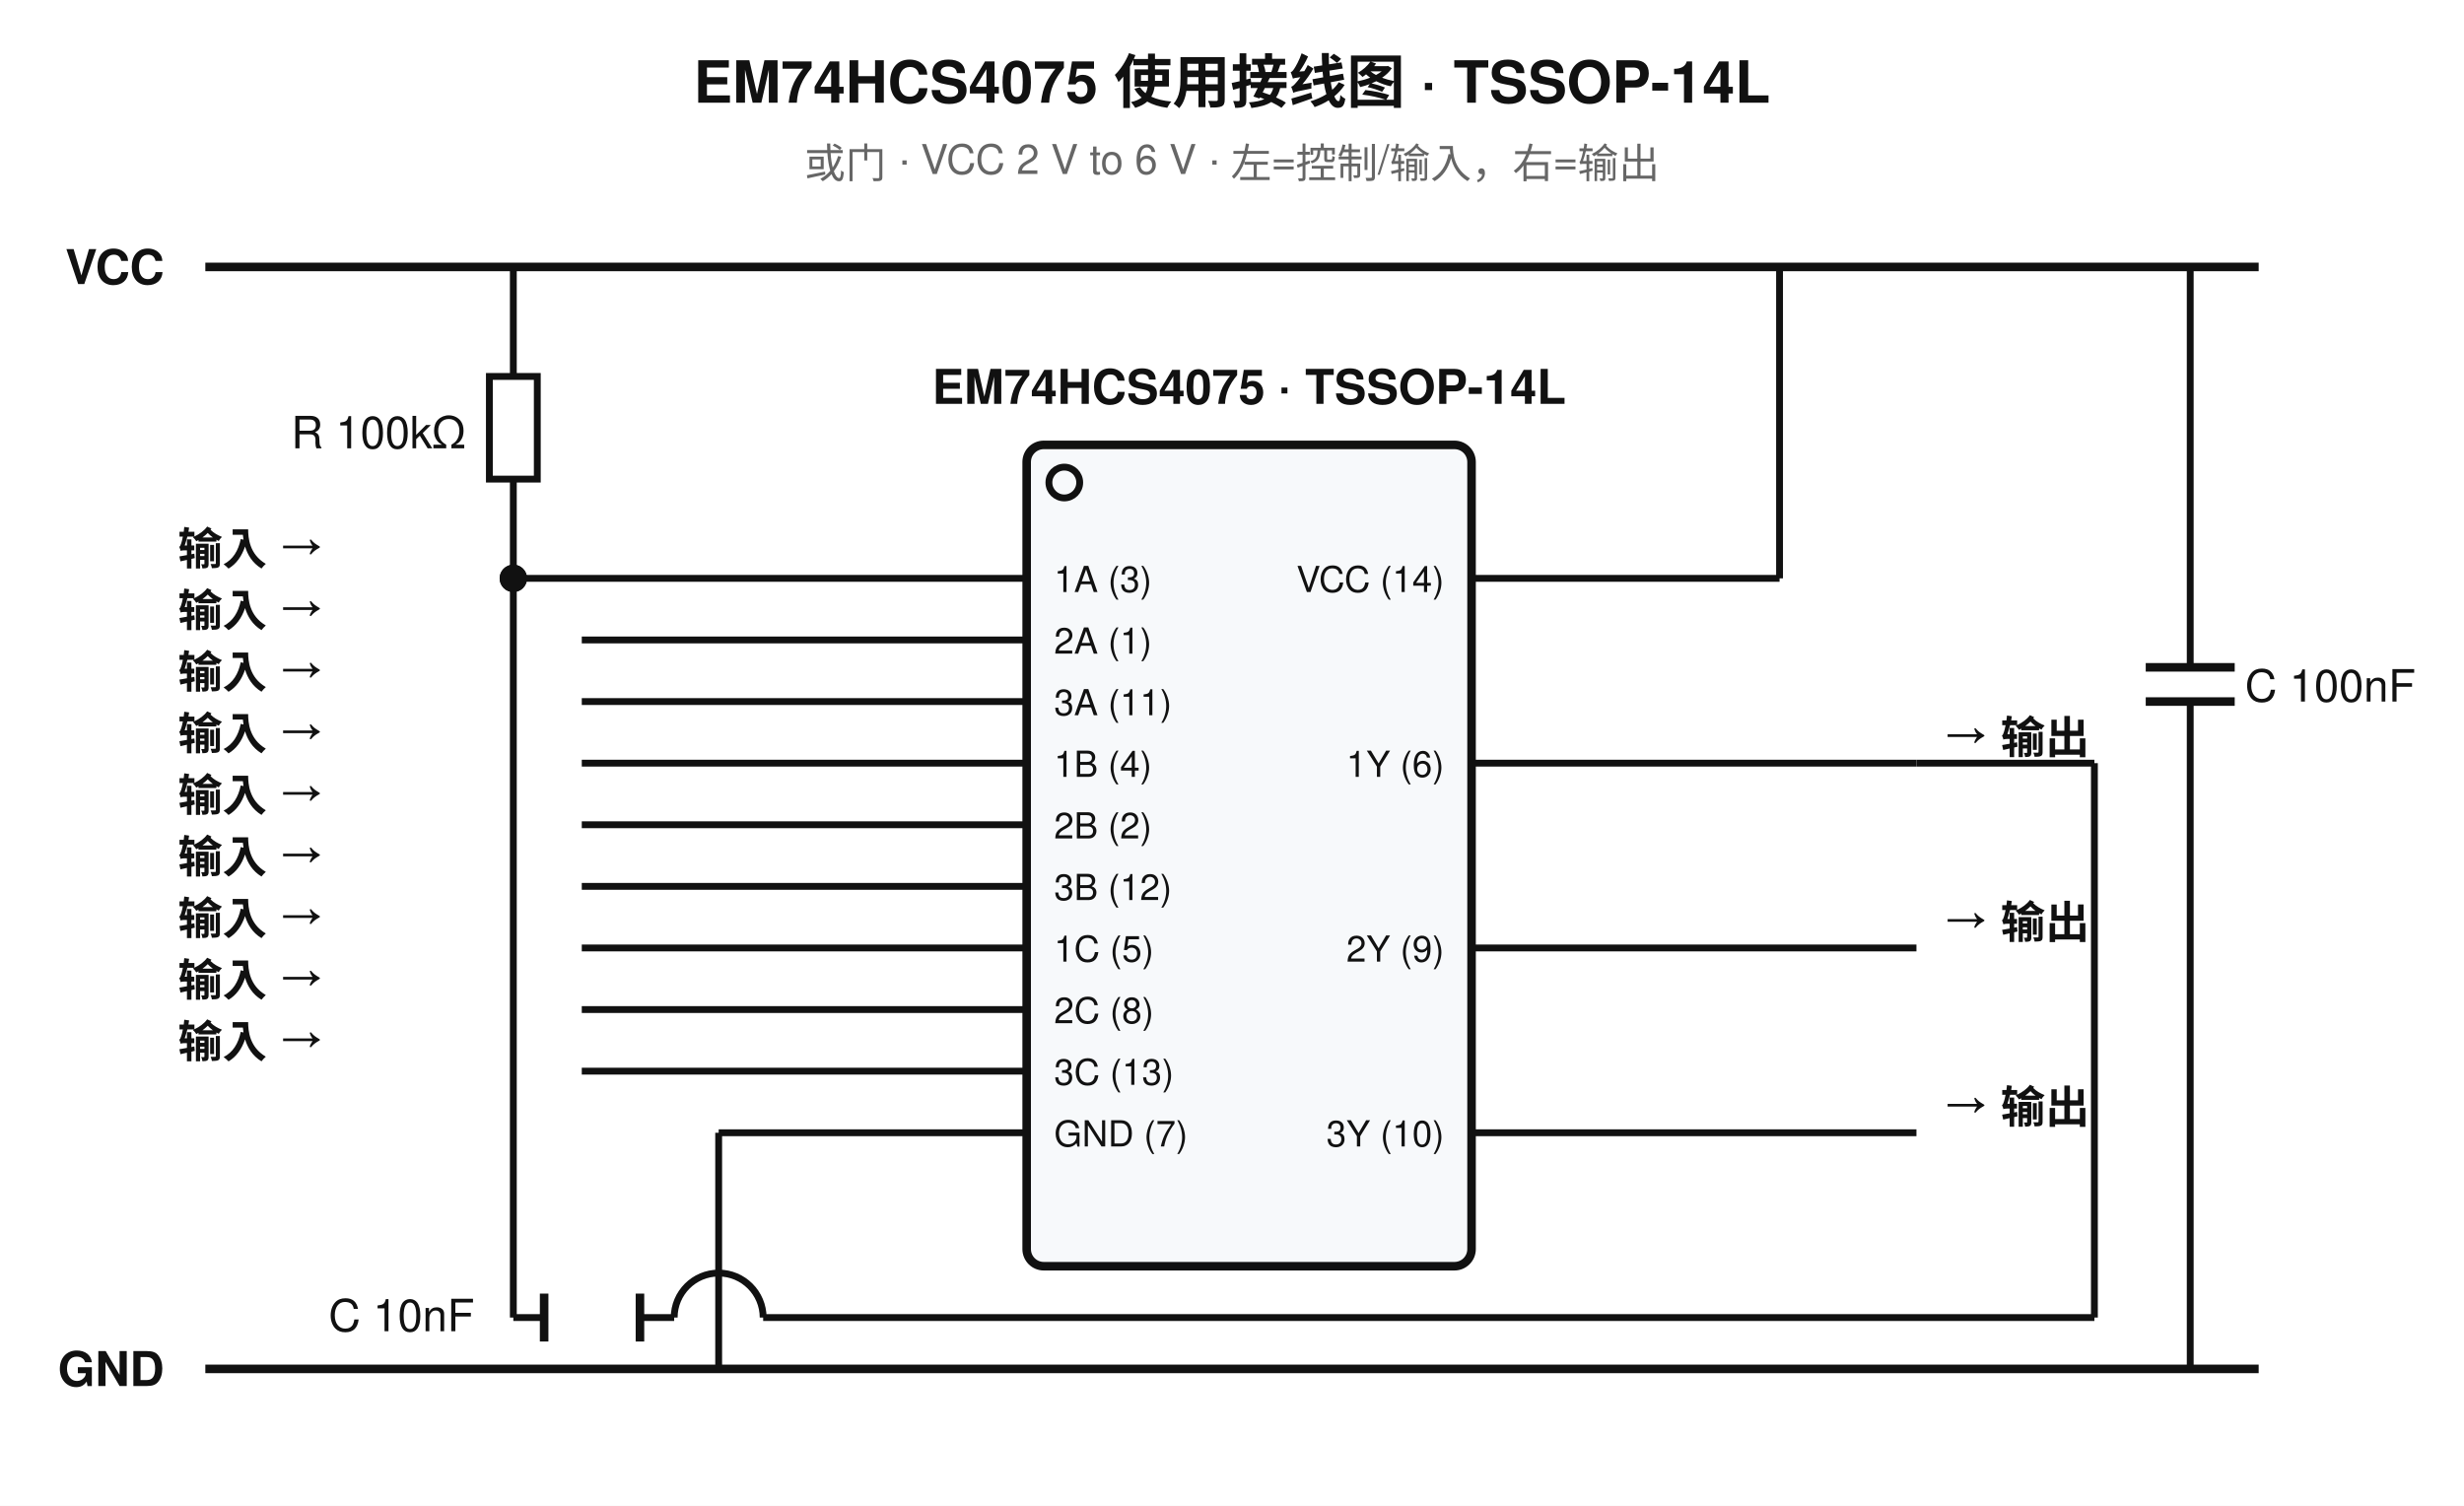
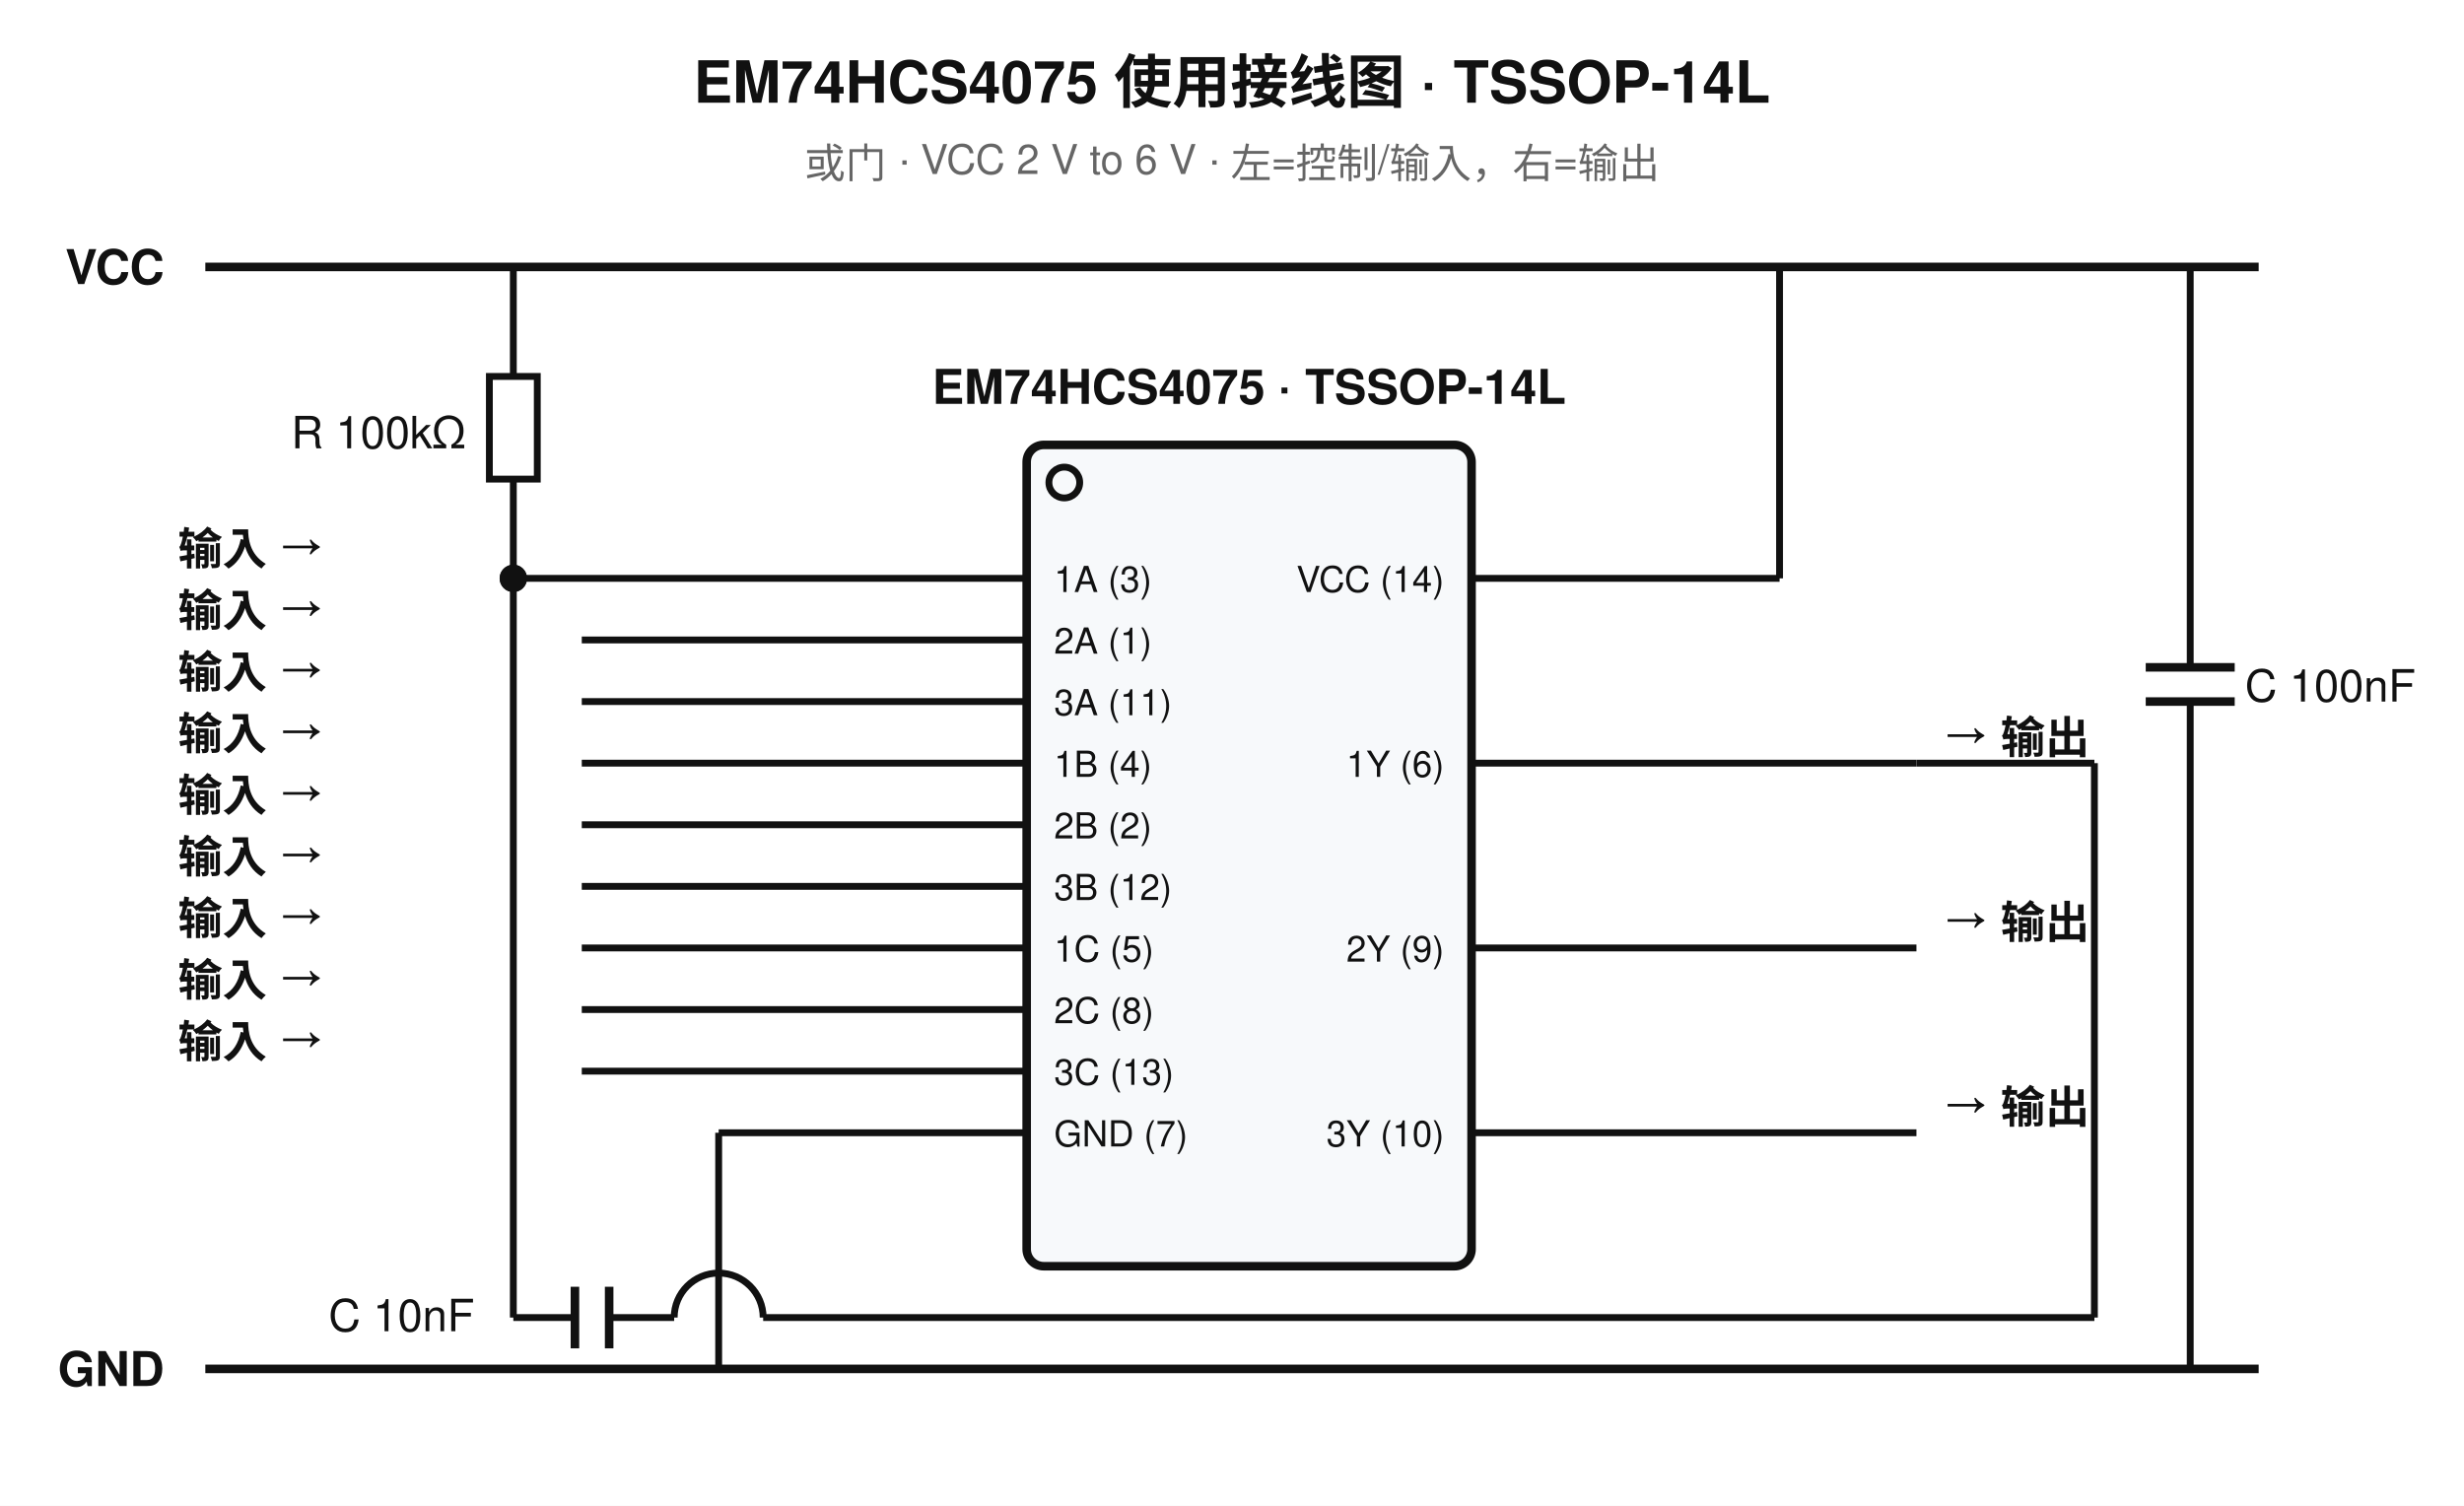
<svg xmlns="http://www.w3.org/2000/svg" viewBox="0 0 720 440" font-family="Helvetica,Arial,sans-serif">
  <rect width="720" height="440" fill="#fff" />
  <text x="360" y="30" text-anchor="middle" font-size="17" font-weight="bold" fill="#111">EM74HCS4075 使用接线图 · TSSOP-14L</text>
  <text x="360" y="52" text-anchor="middle" font-size="12" fill="#666">或门 · VCC 2 V to 6 V · 左=控制/输入，右=输出</text>
  <line x1="60" y1="78" x2="660" y2="78" stroke="#111" stroke-width="2.5" />
  <text x="48" y="83" text-anchor="end" font-size="14" font-weight="bold" fill="#111">VCC</text>
  <line x1="60" y1="400" x2="660" y2="400" stroke="#111" stroke-width="2.5" />
  <text x="48" y="405" text-anchor="end" font-size="14" font-weight="bold" fill="#111">GND</text>
  <text x="365" y="118" text-anchor="middle" font-size="14" font-weight="bold" fill="#111">EM74HCS4075 · TSSOP-14L</text>
  <rect x="300" y="130" width="130" height="240" rx="5" fill="#f7f9fb" stroke="#111" stroke-width="2.5" />
  <text x="308" y="173.0" font-size="10.5" fill="#111">1A (3)</text>
  <line x1="300" y1="169.0" x2="150" y2="169.0" stroke="#111" stroke-width="2" />
  <line x1="150" y1="78" x2="150" y2="110.0" stroke="#111" stroke-width="2" />
  <rect x="143" y="110.0" width="14" height="30" fill="#fff" stroke="#111" stroke-width="2" />
  <line x1="150" y1="140.0" x2="150" y2="169.0" stroke="#111" stroke-width="2" />
  <circle cx="150" cy="169.0" r="4" fill="#111" />
  <text x="136" y="131.0" text-anchor="end" font-size="13" fill="#111">R 100kΩ</text>
  <text x="52" y="165.0" font-size="13" font-weight="bold" fill="#111">输入 →</text>
  <text x="308" y="191.0" font-size="10.5" fill="#111">2A (1)</text>
  <line x1="300" y1="187.0" x2="170" y2="187.0" stroke="#111" stroke-width="2" />
  <text x="52" y="183.0" font-size="13" font-weight="bold" fill="#111">输入 →</text>
  <text x="308" y="209.0" font-size="10.5" fill="#111">3A (11)</text>
  <line x1="300" y1="205.0" x2="170" y2="205.0" stroke="#111" stroke-width="2" />
  <text x="52" y="201.0" font-size="13" font-weight="bold" fill="#111">输入 →</text>
  <text x="308" y="227.0" font-size="10.5" fill="#111">1B (4)</text>
  <line x1="300" y1="223.0" x2="170" y2="223.0" stroke="#111" stroke-width="2" />
  <text x="52" y="219.0" font-size="13" font-weight="bold" fill="#111">输入 →</text>
  <text x="308" y="245.0" font-size="10.5" fill="#111">2B (2)</text>
  <line x1="300" y1="241.0" x2="170" y2="241.0" stroke="#111" stroke-width="2" />
  <text x="52" y="237.0" font-size="13" font-weight="bold" fill="#111">输入 →</text>
  <text x="308" y="263.0" font-size="10.5" fill="#111">3B (12)</text>
  <line x1="300" y1="259.0" x2="170" y2="259.0" stroke="#111" stroke-width="2" />
  <text x="52" y="255.0" font-size="13" font-weight="bold" fill="#111">输入 →</text>
  <text x="308" y="281.0" font-size="10.5" fill="#111">1C (5)</text>
  <line x1="300" y1="277.0" x2="170" y2="277.0" stroke="#111" stroke-width="2" />
  <text x="52" y="273.0" font-size="13" font-weight="bold" fill="#111">输入 →</text>
  <text x="308" y="299.0" font-size="10.5" fill="#111">2C (8)</text>
  <line x1="300" y1="295.0" x2="170" y2="295.0" stroke="#111" stroke-width="2" />
  <text x="52" y="291.0" font-size="13" font-weight="bold" fill="#111">输入 →</text>
  <text x="308" y="317.0" font-size="10.5" fill="#111">3C (13)</text>
  <line x1="300" y1="313.0" x2="170" y2="313.0" stroke="#111" stroke-width="2" />
  <text x="52" y="309.0" font-size="13" font-weight="bold" fill="#111">输入 →</text>
  <text x="308" y="335.0" font-size="10.5" fill="#111">GND (7)</text>
  <line x1="300" y1="331.0" x2="210" y2="331.0" stroke="#111" stroke-width="2" />
  <line x1="210" y1="331.0" x2="210" y2="400" stroke="#111" stroke-width="2" />
  <text x="422" y="173.0" text-anchor="end" font-size="10.5" fill="#111">VCC (14)</text>
  <line x1="430" y1="169.0" x2="520" y2="169.0" stroke="#111" stroke-width="2" />
  <line x1="520" y1="169.0" x2="520" y2="78" stroke="#111" stroke-width="2" />
  <text x="422" y="227.0" text-anchor="end" font-size="10.5" fill="#111">1Y (6)</text>
  <line x1="430" y1="223.0" x2="560" y2="223.0" stroke="#111" stroke-width="2" />
  <text x="568" y="219.0" font-size="13" font-weight="bold" fill="#111">→ 输出</text>
  <text x="422" y="281.0" text-anchor="end" font-size="10.5" fill="#111">2Y (9)</text>
  <line x1="430" y1="277.0" x2="560" y2="277.0" stroke="#111" stroke-width="2" />
  <text x="568" y="273.0" font-size="13" font-weight="bold" fill="#111">→ 输出</text>
  <text x="422" y="335.0" text-anchor="end" font-size="10.5" fill="#111">3Y (10)</text>
  <line x1="430" y1="331.0" x2="560" y2="331.0" stroke="#111" stroke-width="2" />
  <text x="568" y="327.0" font-size="13" font-weight="bold" fill="#111">→ 输出</text>
  <circle cx="311" cy="141" r="4.5" fill="none" stroke="#111" stroke-width="2" />
  <line x1="560" y1="223.0" x2="612" y2="223.0" stroke="#111" stroke-width="2" />
  <line x1="612" y1="223.0" x2="612" y2="385" stroke="#111" stroke-width="2" />
-   <line x1="159" y1="385" x2="150" y2="385" stroke="#111" stroke-width="2" />
-   <line x1="159" y1="378" x2="159" y2="392" stroke="#111" stroke-width="2.5" />
-   <line x1="187" y1="378" x2="187" y2="392" stroke="#111" stroke-width="2.5" />
-   <line x1="187" y1="385" x2="197" y2="385" stroke="#111" stroke-width="2" />
+   <line x1="168" y1="385" x2="150" y2="385" stroke="#111" stroke-width="2" />
+   <line x1="168" y1="376" x2="168" y2="394" stroke="#111" stroke-width="2.5" />
+   <line x1="178" y1="376" x2="178" y2="394" stroke="#111" stroke-width="2.5" />
+   <line x1="178" y1="385" x2="197" y2="385" stroke="#111" stroke-width="2" />
  <path d="M197,385 A13,13 0 0,1 223,385" fill="none" stroke="#111" stroke-width="2" />
  <line x1="223" y1="385" x2="612" y2="385" stroke="#111" stroke-width="2" />
  <text x="96" y="389" font-size="13" fill="#111">C 10nF</text>
  <line x1="150" y1="385" x2="150" y2="169.0" stroke="#111" stroke-width="2" />
  <circle cx="150" cy="169.0" r="4" fill="#111" />
  <text x="656" y="205" font-size="13" fill="#111">C 100nF</text>
  <line x1="640" y1="78" x2="640" y2="195" stroke="#111" stroke-width="2" />
  <line x1="627" y1="195" x2="653" y2="195" stroke="#111" stroke-width="2.5" />
  <line x1="627" y1="205" x2="653" y2="205" stroke="#111" stroke-width="2.5" />
  <line x1="640" y1="205" x2="640" y2="400" stroke="#111" stroke-width="2" />
</svg>
